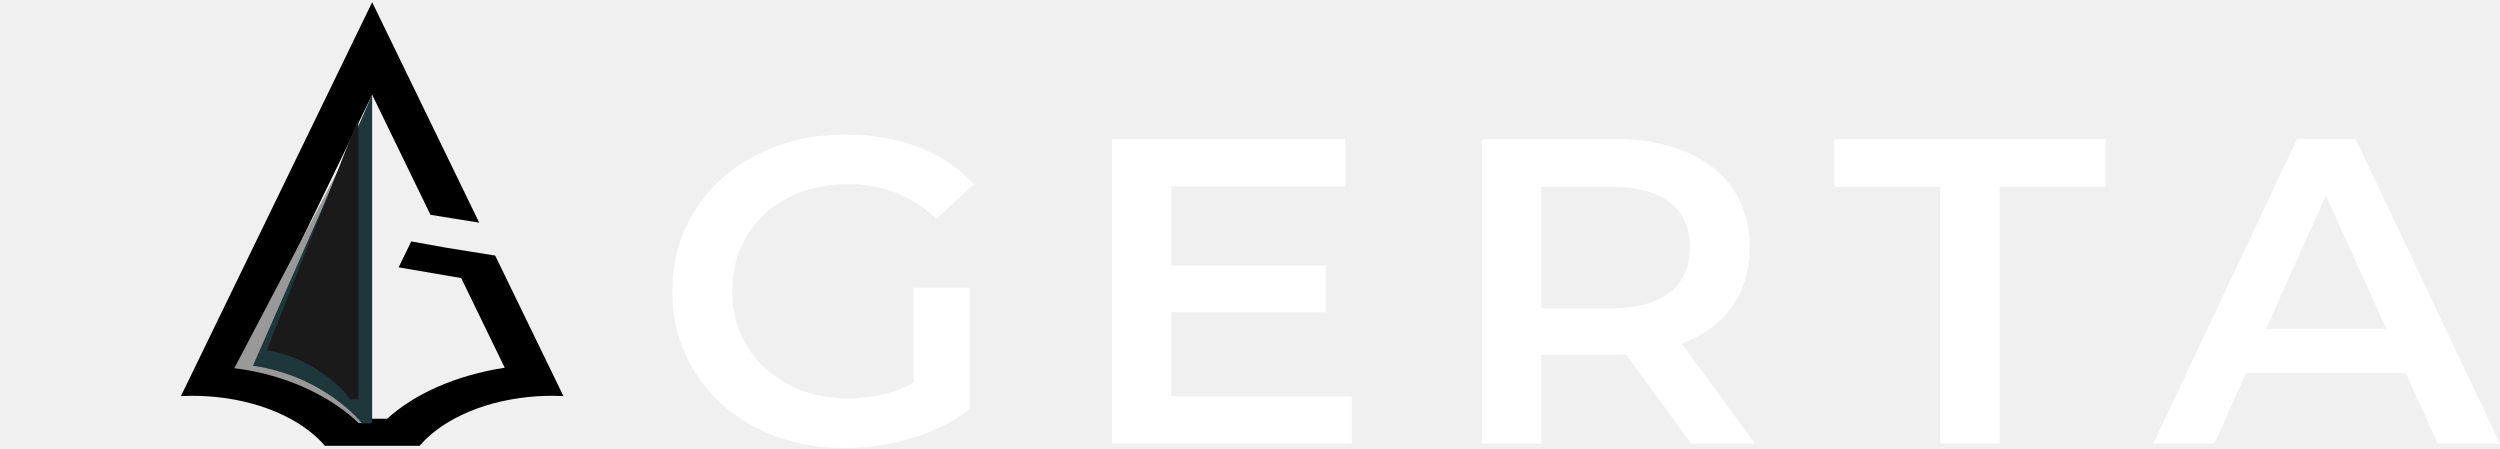
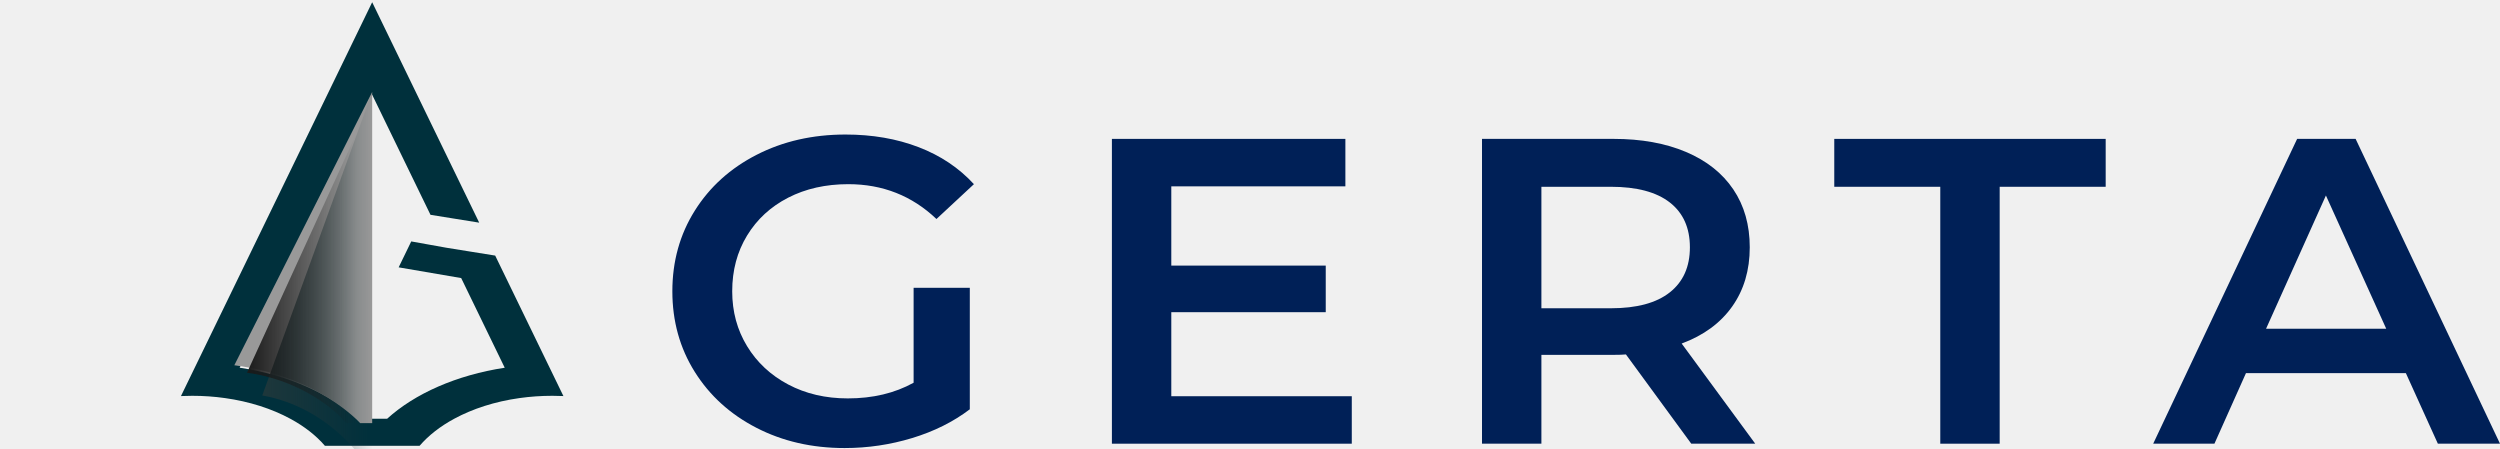
- <svg xmlns="http://www.w3.org/2000/svg" version="1.1" id="svg18" width="18444.473" height="3305.575" viewBox="0 0 18444.473 3305.575">
+ <svg xmlns="http://www.w3.org/2000/svg" xmlns:xlink="http://www.w3.org/1999/xlink" version="1.1" id="svg18" width="18444.473" height="3305.575" viewBox="0 0 18444.473 3305.575">
  <defs id="defs22">
+     <linearGradient id="linearGradient2939">
+       <stop style="stop-color:#1e373b;stop-opacity:1;" offset="0" id="stop2935" />
+       <stop style="stop-color:#1e373b;stop-opacity:0;" offset="1" id="stop2937" />
+     </linearGradient>
+     <linearGradient id="linearGradient2931">
+       <stop style="stop-color:#1a1a1a;stop-opacity:1;" offset="0" id="stop2927" />
+       <stop style="stop-color:#1a1a1a;stop-opacity:0;" offset="1" id="stop2929" />
+     </linearGradient>
    <clipPath clipPathUnits="userSpaceOnUse" id="clipPath92">
      <path d="M 0,1000 H 1500 V 0 H 0 Z" id="path90" />
    </clipPath>
+     <linearGradient xlink:href="#linearGradient2931" id="linearGradient2933" x1="-34.277" y1="74.676" x2="3.265" y2="74.676" gradientUnits="userSpaceOnUse" />
+     <linearGradient xlink:href="#linearGradient2939" id="linearGradient2941" x1="-34.277" y1="74.676" x2="3.265" y2="74.676" gradientUnits="userSpaceOnUse" />
+     <linearGradient xlink:href="#linearGradient2931" id="linearGradient4977" gradientUnits="userSpaceOnUse" x1="-34.277" y1="74.676" x2="3.265" y2="74.676" />
  </defs>
  <g id="g82" transform="matrix(1.333333,0,0,-1.333333,2020,1333.333)">
    <g id="g86" transform="matrix(36.76662,0,0,58.54708,-8960.677,-57199.937)">
      <g id="g88" clip-path="url(#clipPath92)" transform="matrix(0.5435942,0,0,0.1528626,-140.938,891.2906)">
-         <g id="g94" transform="matrix(1,0,0,1.287751,471.2398,232.3167)">
-           <path d="m 413.514,203.541 h 15.559 v -58.327 c -4.554,-5.994 -9.867,-10.593 -15.939,-13.8 -6.072,-3.203 -12.314,-4.808 -18.722,-4.808 -9.025,0 -17.163,3.239 -24.415,9.723 -7.254,6.48 -12.947,15.434 -17.078,26.864 -4.133,11.426 -6.198,24.32 -6.198,38.675 0,14.353 2.065,27.249 6.198,38.677 4.131,11.428 9.846,20.384 17.142,26.864 7.293,6.482 15.496,9.721 24.603,9.721 7.421,0 14.169,-2.02 20.241,-6.064 6.072,-4.042 11.173,-9.964 15.306,-17.769 l -10.372,-16.725 c -6.749,11.149 -14.887,16.725 -24.415,16.725 -6.242,0 -11.786,-2.162 -16.635,-6.48 -4.85,-4.323 -8.645,-10.384 -11.385,-18.189 -2.742,-7.807 -4.112,-16.723 -4.112,-26.76 0,-9.756 1.37,-18.538 4.112,-26.34 2.74,-7.807 6.535,-13.942 11.385,-18.399 4.849,-4.46 10.351,-6.688 16.508,-6.688 6.914,0 12.987,2.507 18.217,7.524 z" style="fill:#ffffff;fill-opacity:1;fill-rule:nonzero;stroke:none;stroke-width:1.286" id="path96" />
+         <g id="g94" transform="matrix(1,0,0,1.287751,471.2398,232.3167)" style="fill:#002057;fill-opacity:1">
+           <path d="m 413.514,203.541 h 15.559 v -58.327 c -4.554,-5.994 -9.867,-10.593 -15.939,-13.8 -6.072,-3.203 -12.314,-4.808 -18.722,-4.808 -9.025,0 -17.163,3.239 -24.415,9.723 -7.254,6.48 -12.947,15.434 -17.078,26.864 -4.133,11.426 -6.198,24.32 -6.198,38.675 0,14.353 2.065,27.249 6.198,38.677 4.131,11.428 9.846,20.384 17.142,26.864 7.293,6.482 15.496,9.721 24.603,9.721 7.421,0 14.169,-2.02 20.241,-6.064 6.072,-4.042 11.173,-9.964 15.306,-17.769 l -10.372,-16.725 c -6.749,11.149 -14.887,16.725 -24.415,16.725 -6.242,0 -11.786,-2.162 -16.635,-6.48 -4.85,-4.323 -8.645,-10.384 -11.385,-18.189 -2.742,-7.807 -4.112,-16.723 -4.112,-26.76 0,-9.756 1.37,-18.538 4.112,-26.34 2.74,-7.807 6.535,-13.942 11.385,-18.399 4.849,-4.46 10.351,-6.688 16.508,-6.688 6.914,0 12.987,2.507 18.217,7.524 z" style="fill:#002057;fill-opacity:1;fill-rule:nonzero;stroke:none;stroke-width:1.286" id="path96" />
        </g>
-         <g id="g98" transform="matrix(1,0,0,2.128192,1006.066,427.3926)">
-           <path d="M 0,0 V -13.789 H -66.412 V 74.762 H -1.771 V 60.973 H -49.968 V 37.95 H -7.21 V 24.415 H -49.968 V 0 Z" style="fill:#ffffff;fill-opacity:1;fill-rule:nonzero;stroke:none" id="path100" />
+         <g id="g98" transform="matrix(1,0,0,2.128192,1006.066,427.3926)" style="fill:#002057;fill-opacity:1">
+           <path d="M 0,0 V -13.789 H -66.412 V 74.762 H -1.771 V 60.973 H -49.968 V 37.95 H -7.21 V 24.415 H -49.968 V 0 Z" style="fill:#002057;fill-opacity:1;fill-rule:nonzero;stroke:none" id="path100" />
        </g>
-         <g id="g102" transform="matrix(1,0,0,2.128192,1094.111,547.1949)">
-           <path d="M 0,0 C -3.712,3.035 -9.151,4.554 -16.318,4.554 H -35.547 V -30.74 h 19.229 c 7.167,0 12.606,1.538 16.318,4.617 3.71,3.077 5.566,7.442 5.566,13.093 C 5.566,-7.381 3.71,-3.036 0,0 m 5.945,-70.082 -18.089,25.933 c -0.759,-0.085 -1.897,-0.126 -3.416,-0.126 h -19.987 v -25.807 h -16.445 v 88.551 h 36.432 c 7.673,0 14.358,-1.266 20.05,-3.795 5.693,-2.53 10.058,-6.157 13.094,-10.879 3.035,-4.724 4.554,-10.332 4.554,-16.825 0,-6.662 -1.625,-12.398 -4.87,-17.204 -3.247,-4.807 -7.907,-8.393 -13.98,-10.752 l 20.368,-29.096 z" style="fill:#ffffff;fill-opacity:1;fill-rule:nonzero;stroke:none" id="path104" />
+         <g id="g102" transform="matrix(1,0,0,2.128192,1094.111,547.1949)" style="fill:#002057;fill-opacity:1">
+           <path d="M 0,0 C -3.712,3.035 -9.151,4.554 -16.318,4.554 H -35.547 V -30.74 h 19.229 c 7.167,0 12.606,1.538 16.318,4.617 3.71,3.077 5.566,7.442 5.566,13.093 C 5.566,-7.381 3.71,-3.036 0,0 m 5.945,-70.082 -18.089,25.933 c -0.759,-0.085 -1.897,-0.126 -3.416,-0.126 h -19.987 v -25.807 h -16.445 v 88.551 h 36.432 c 7.673,0 14.358,-1.266 20.05,-3.795 5.693,-2.53 10.058,-6.157 13.094,-10.879 3.035,-4.724 4.554,-10.332 4.554,-16.825 0,-6.662 -1.625,-12.398 -4.87,-17.204 -3.247,-4.807 -7.907,-8.393 -13.98,-10.752 l 20.368,-29.096 z" style="fill:#002057;fill-opacity:1;fill-rule:nonzero;stroke:none" id="path104" />
        </g>
-         <g id="g106" transform="matrix(1,0,0,2.128192,1168.998,556.8861)">
-           <path d="M 0,0 H -29.349 V 13.915 H 45.792 V 0 H 16.444 V -74.636 H 0 Z" style="fill:#ffffff;fill-opacity:1;fill-rule:nonzero;stroke:none" id="path108" />
+         <g id="g106" transform="matrix(1,0,0,2.128192,1168.998,556.8861)" style="fill:#002057;fill-opacity:1">
+           <path d="M 0,0 H -29.349 V 13.915 H 45.792 V 0 H 16.444 V -74.636 H 0 Z" style="fill:#002057;fill-opacity:1;fill-rule:nonzero;stroke:none" id="path108" />
        </g>
-         <g id="g110" transform="matrix(1,0,0,2.128192,1292.462,469.1209)">
-           <path d="M 0,0 -16.697,38.709 -33.269,0 Z m 5.44,-12.903 h -44.275 l -8.728,-20.493 h -16.953 l 39.848,88.55 h 16.193 l 39.974,-88.55 H 14.296 Z" style="fill:#ffffff;fill-opacity:1;fill-rule:nonzero;stroke:none" id="path112" />
+         <g id="g110" transform="matrix(1,0,0,2.128192,1292.462,469.1209)" style="fill:#002057;fill-opacity:1">
+           <path d="M 0,0 -16.697,38.709 -33.269,0 Z m 5.44,-12.903 h -44.275 l -8.728,-20.493 h -16.953 l 39.848,88.55 h 16.193 l 39.974,-88.55 H 14.296 Z" style="fill:#002057;fill-opacity:1;fill-rule:nonzero;stroke:none" id="path112" />
        </g>
-         <g id="g114" transform="matrix(0.7102427,0,0,1,783.5094,447.2175)" style="fill:#000000">
-           <path d="m 0,0 -14.814,48.385 -5.741,18.746 -18.99,4.845 -13.733,3.912 -4.908,-16.031 24.379,-6.628 16.97,-55.432 C -35.697,-6.79 -51.906,-18.232 -62.662,-33.73 l -11.622,-0.008 c -10.765,15.514 -26.989,26.965 -45.883,31.55 l 21.991,71.838 4.907,16.031 24.763,80.891 22.73,-74.235 18.991,-4.848 -32.964,107.688 -8.757,28.597 -8.749,-28.588 v -0.009 l -32.253,-105.353 -4.907,-16.031 -22.589,-73.784 -6.039,-19.735 c 1.444,0.107 2.905,0.164 4.383,0.164 4.374,0 8.642,-0.482 12.748,-1.404 9.581,-2.122 18.289,-6.595 25.487,-12.781 5.46,-4.685 10.055,-10.357 13.499,-16.738 l 15.416,0.007 h 6.072 l 15.417,0.008 c 3.46,6.383 8.055,12.063 13.524,16.747 7.182,6.162 15.857,10.626 25.405,12.748 4.122,0.923 8.406,1.413 12.806,1.413 1.452,0 2.897,-0.057 4.325,-0.156 z" style="fill:#000000;fill-opacity:1;fill-rule:nonzero;stroke:none" id="path116" />
+         <g id="g114" transform="matrix(0.7102427,0,0,1,783.5094,447.2175)" style="fill:#00303c;fill-opacity:1">
+           <path d="m 0,0 -14.814,48.385 -5.741,18.746 -18.99,4.845 -13.733,3.912 -4.908,-16.031 24.379,-6.628 16.97,-55.432 C -35.697,-6.79 -51.906,-18.232 -62.662,-33.73 l -11.622,-0.008 c -10.765,15.514 -26.989,26.965 -45.883,31.55 l 21.991,71.838 4.907,16.031 24.763,80.891 22.73,-74.235 18.991,-4.848 -32.964,107.688 -8.757,28.597 -8.749,-28.588 v -0.009 l -32.253,-105.353 -4.907,-16.031 -22.589,-73.784 -6.039,-19.735 c 1.444,0.107 2.905,0.164 4.383,0.164 4.374,0 8.642,-0.482 12.748,-1.404 9.581,-2.122 18.289,-6.595 25.487,-12.781 5.46,-4.685 10.055,-10.357 13.499,-16.738 l 15.416,0.007 h 6.072 l 15.417,0.008 c 3.46,6.383 8.055,12.063 13.524,16.747 7.182,6.162 15.857,10.626 25.405,12.748 4.122,0.923 8.406,1.413 12.806,1.413 1.452,0 2.897,-0.057 4.325,-0.156 z" style="fill:#00303c;fill-opacity:1;fill-rule:nonzero;stroke:none" id="path116" />
        </g>
-         <g id="g118" transform="matrix(1.003598,0,0,1.301031,731.085,410.7384)" style="fill:#999999">
+         <g id="g118" transform="matrix(1.016773,0,0,1.37108,731.5366,410.7384)" style="fill:#999999">
          <path d="M 0,0 H 3.265 V 149.352 L -34.277,26.116 C -11.426,21.22 0,0 0,0" style="fill:#999999;fill-opacity:1;fill-rule:nonzero;stroke:none" id="path120" />
        </g>
-         <g id="g118-9" transform="matrix(0.8795589,0,0,1.359547,731.9817,410.7384)" style="fill:#1e373b;fill-opacity:1">
-           <path d="M 0,0 H 3.265 V 149.352 L -34.277,26.116 C -11.426,21.22 0,0 0,0" style="fill:#1e373b;fill-opacity:1;fill-rule:nonzero;stroke:none" id="path120-0" />
+         <g id="g118-9" transform="matrix(0.8106598,0,0,1.52262,732.2095,388.1056)" style="fill:#1e373b;fill-opacity:1">
+           <path d="M 0,0 H 3.265 V 149.352 L -34.277,26.116 C -11.426,21.22 0,0 0,0" style="fill:url(#linearGradient2941);fill-opacity:1;fill-rule:nonzero;stroke:none" id="path120-0" />
        </g>
-         <g id="g118-9-5" transform="matrix(0.6750934,0,0,1.162813,728.8113,425.4297)" style="fill:#1a1a1a;fill-opacity:1">
-           <path d="M 0,0 H 3.265 V 149.352 L -34.277,26.116 C -11.426,21.22 0,0 0,0" style="fill:#1a1a1a;fill-opacity:1;fill-rule:nonzero;stroke:none" id="path120-0-6" />
+         <g id="g118-9-5" transform="matrix(0.8034577,0,0,1.194844,727.7384,410.7384)" style="fill:url(#linearGradient2933);fill-opacity:1">
+           <path d="M 0,0 H 3.265 V 149.352 L -34.277,26.116 C -11.426,21.22 0,0 0,0" style="fill:url(#linearGradient4977);fill-opacity:1;fill-rule:nonzero;stroke:none" id="path120-0-6" />
        </g>
      </g>
    </g>
  </g>
</svg>
